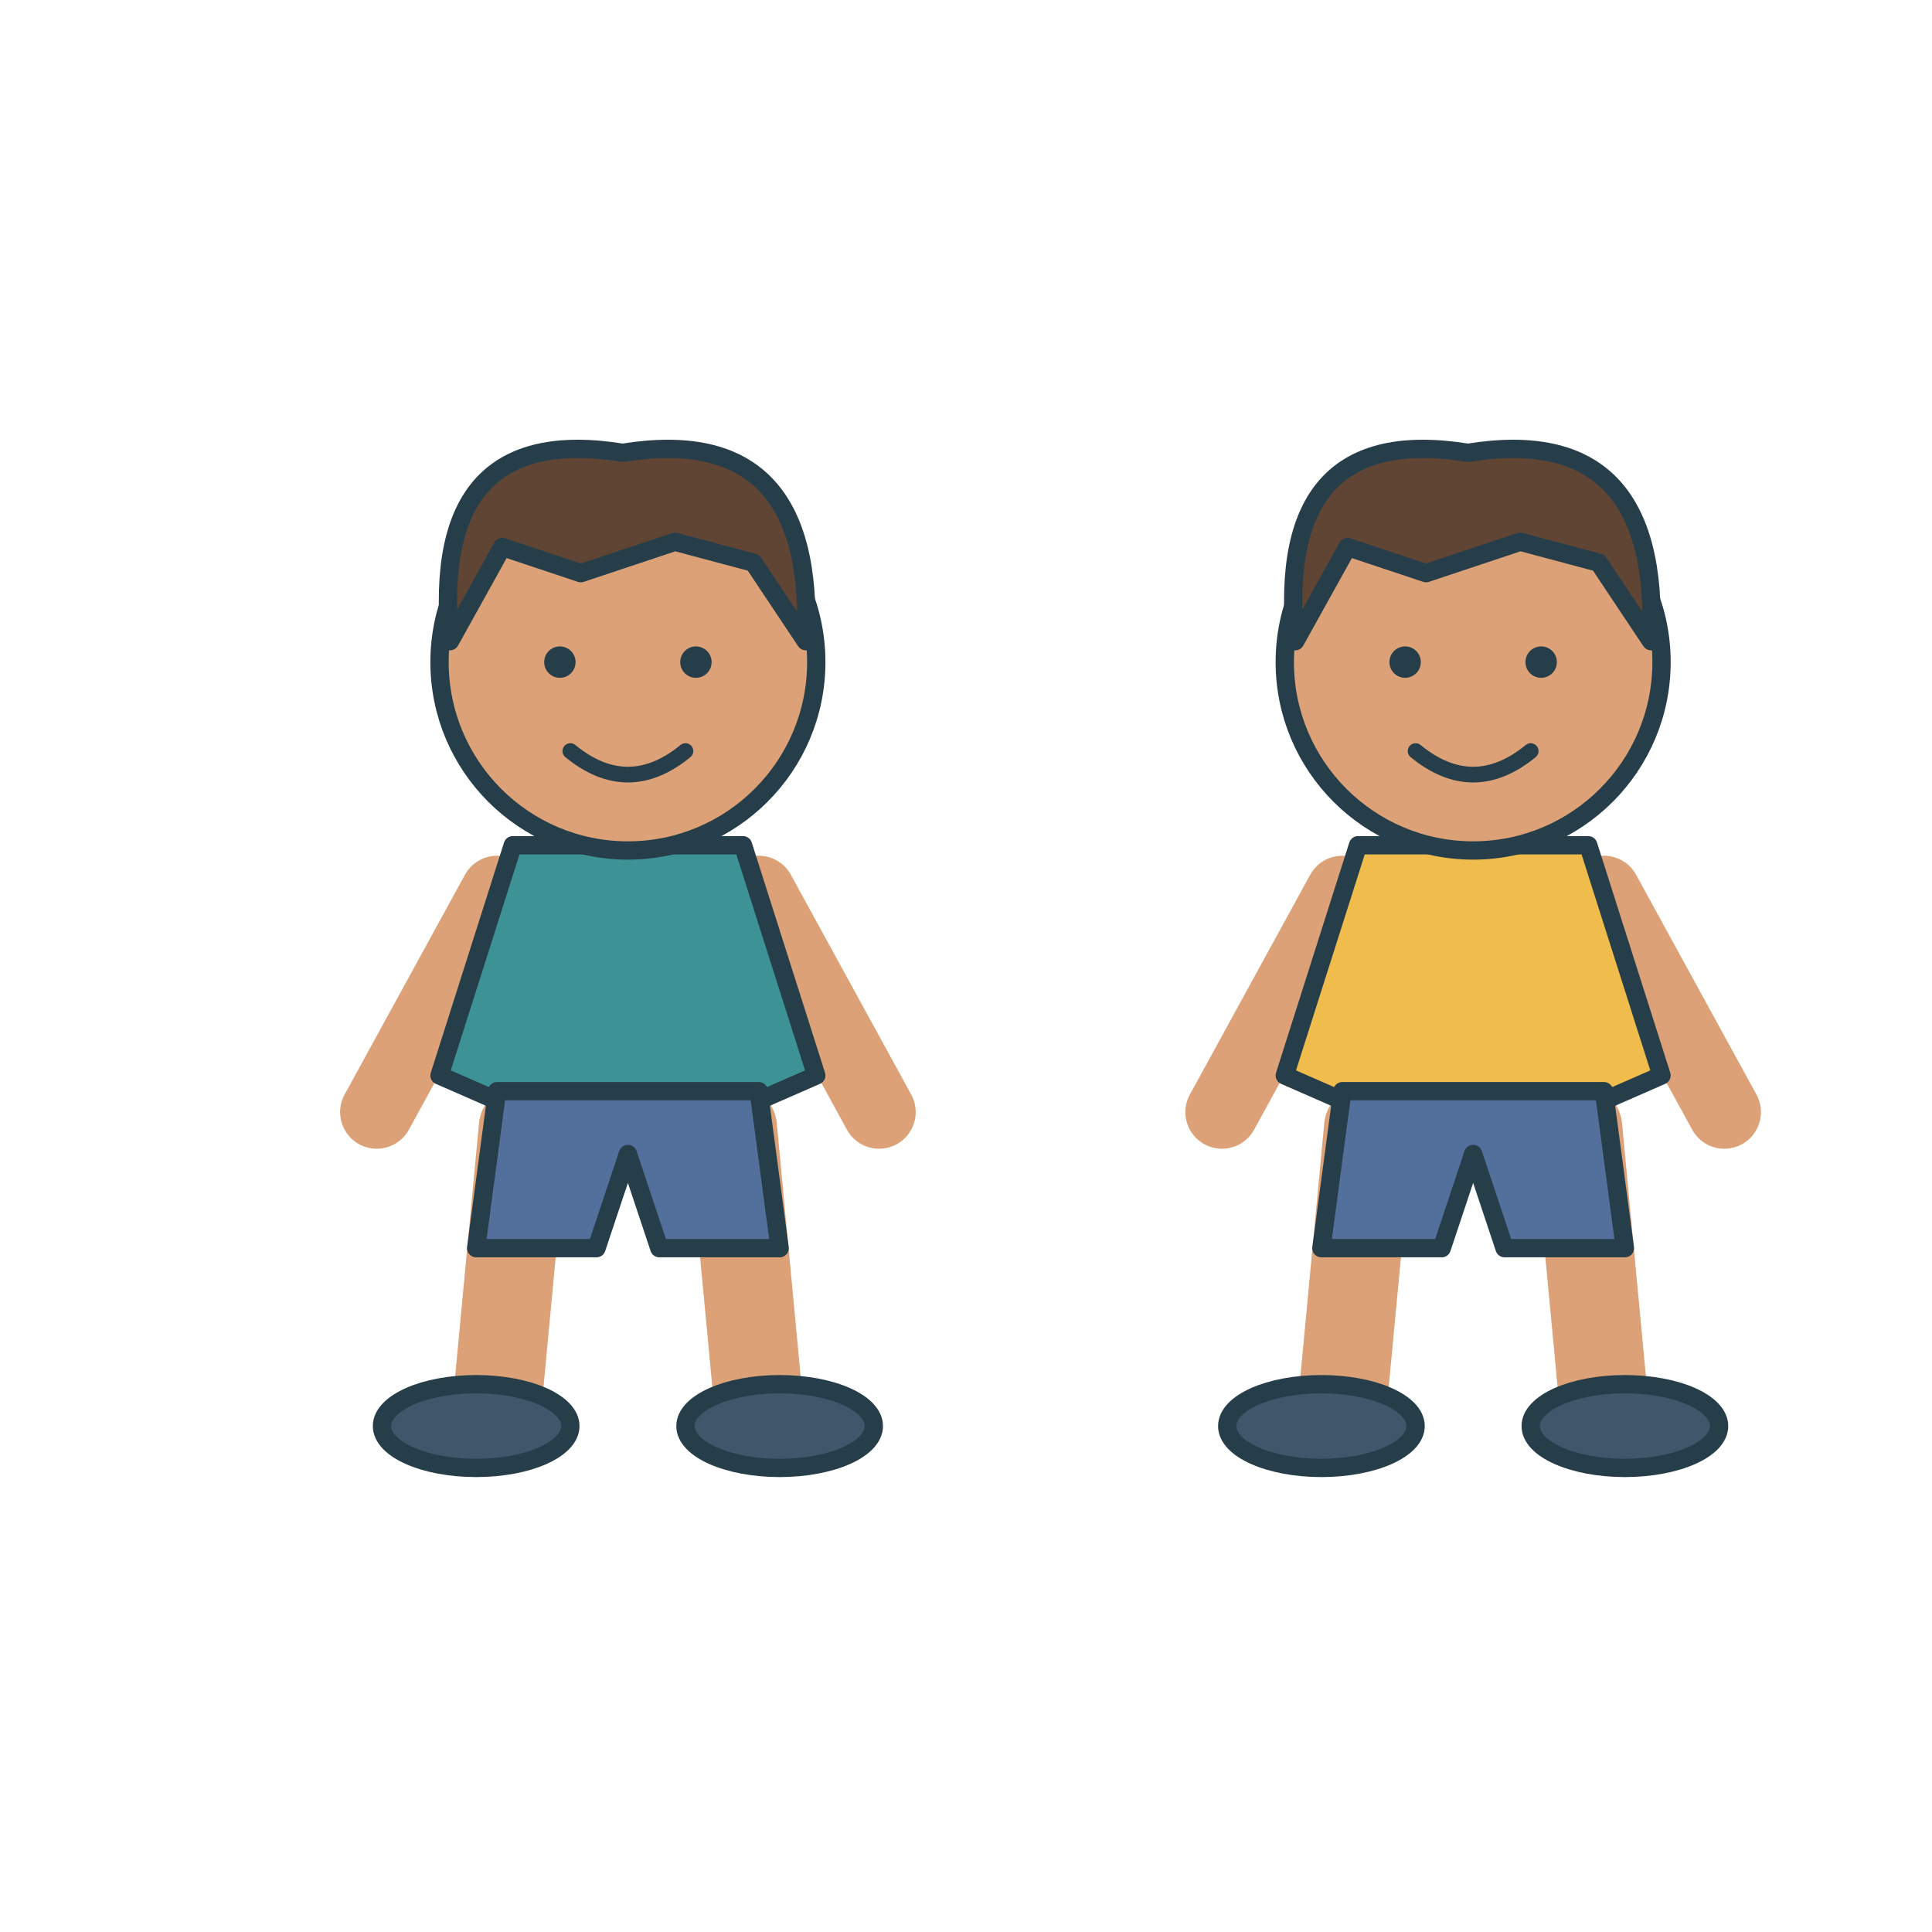
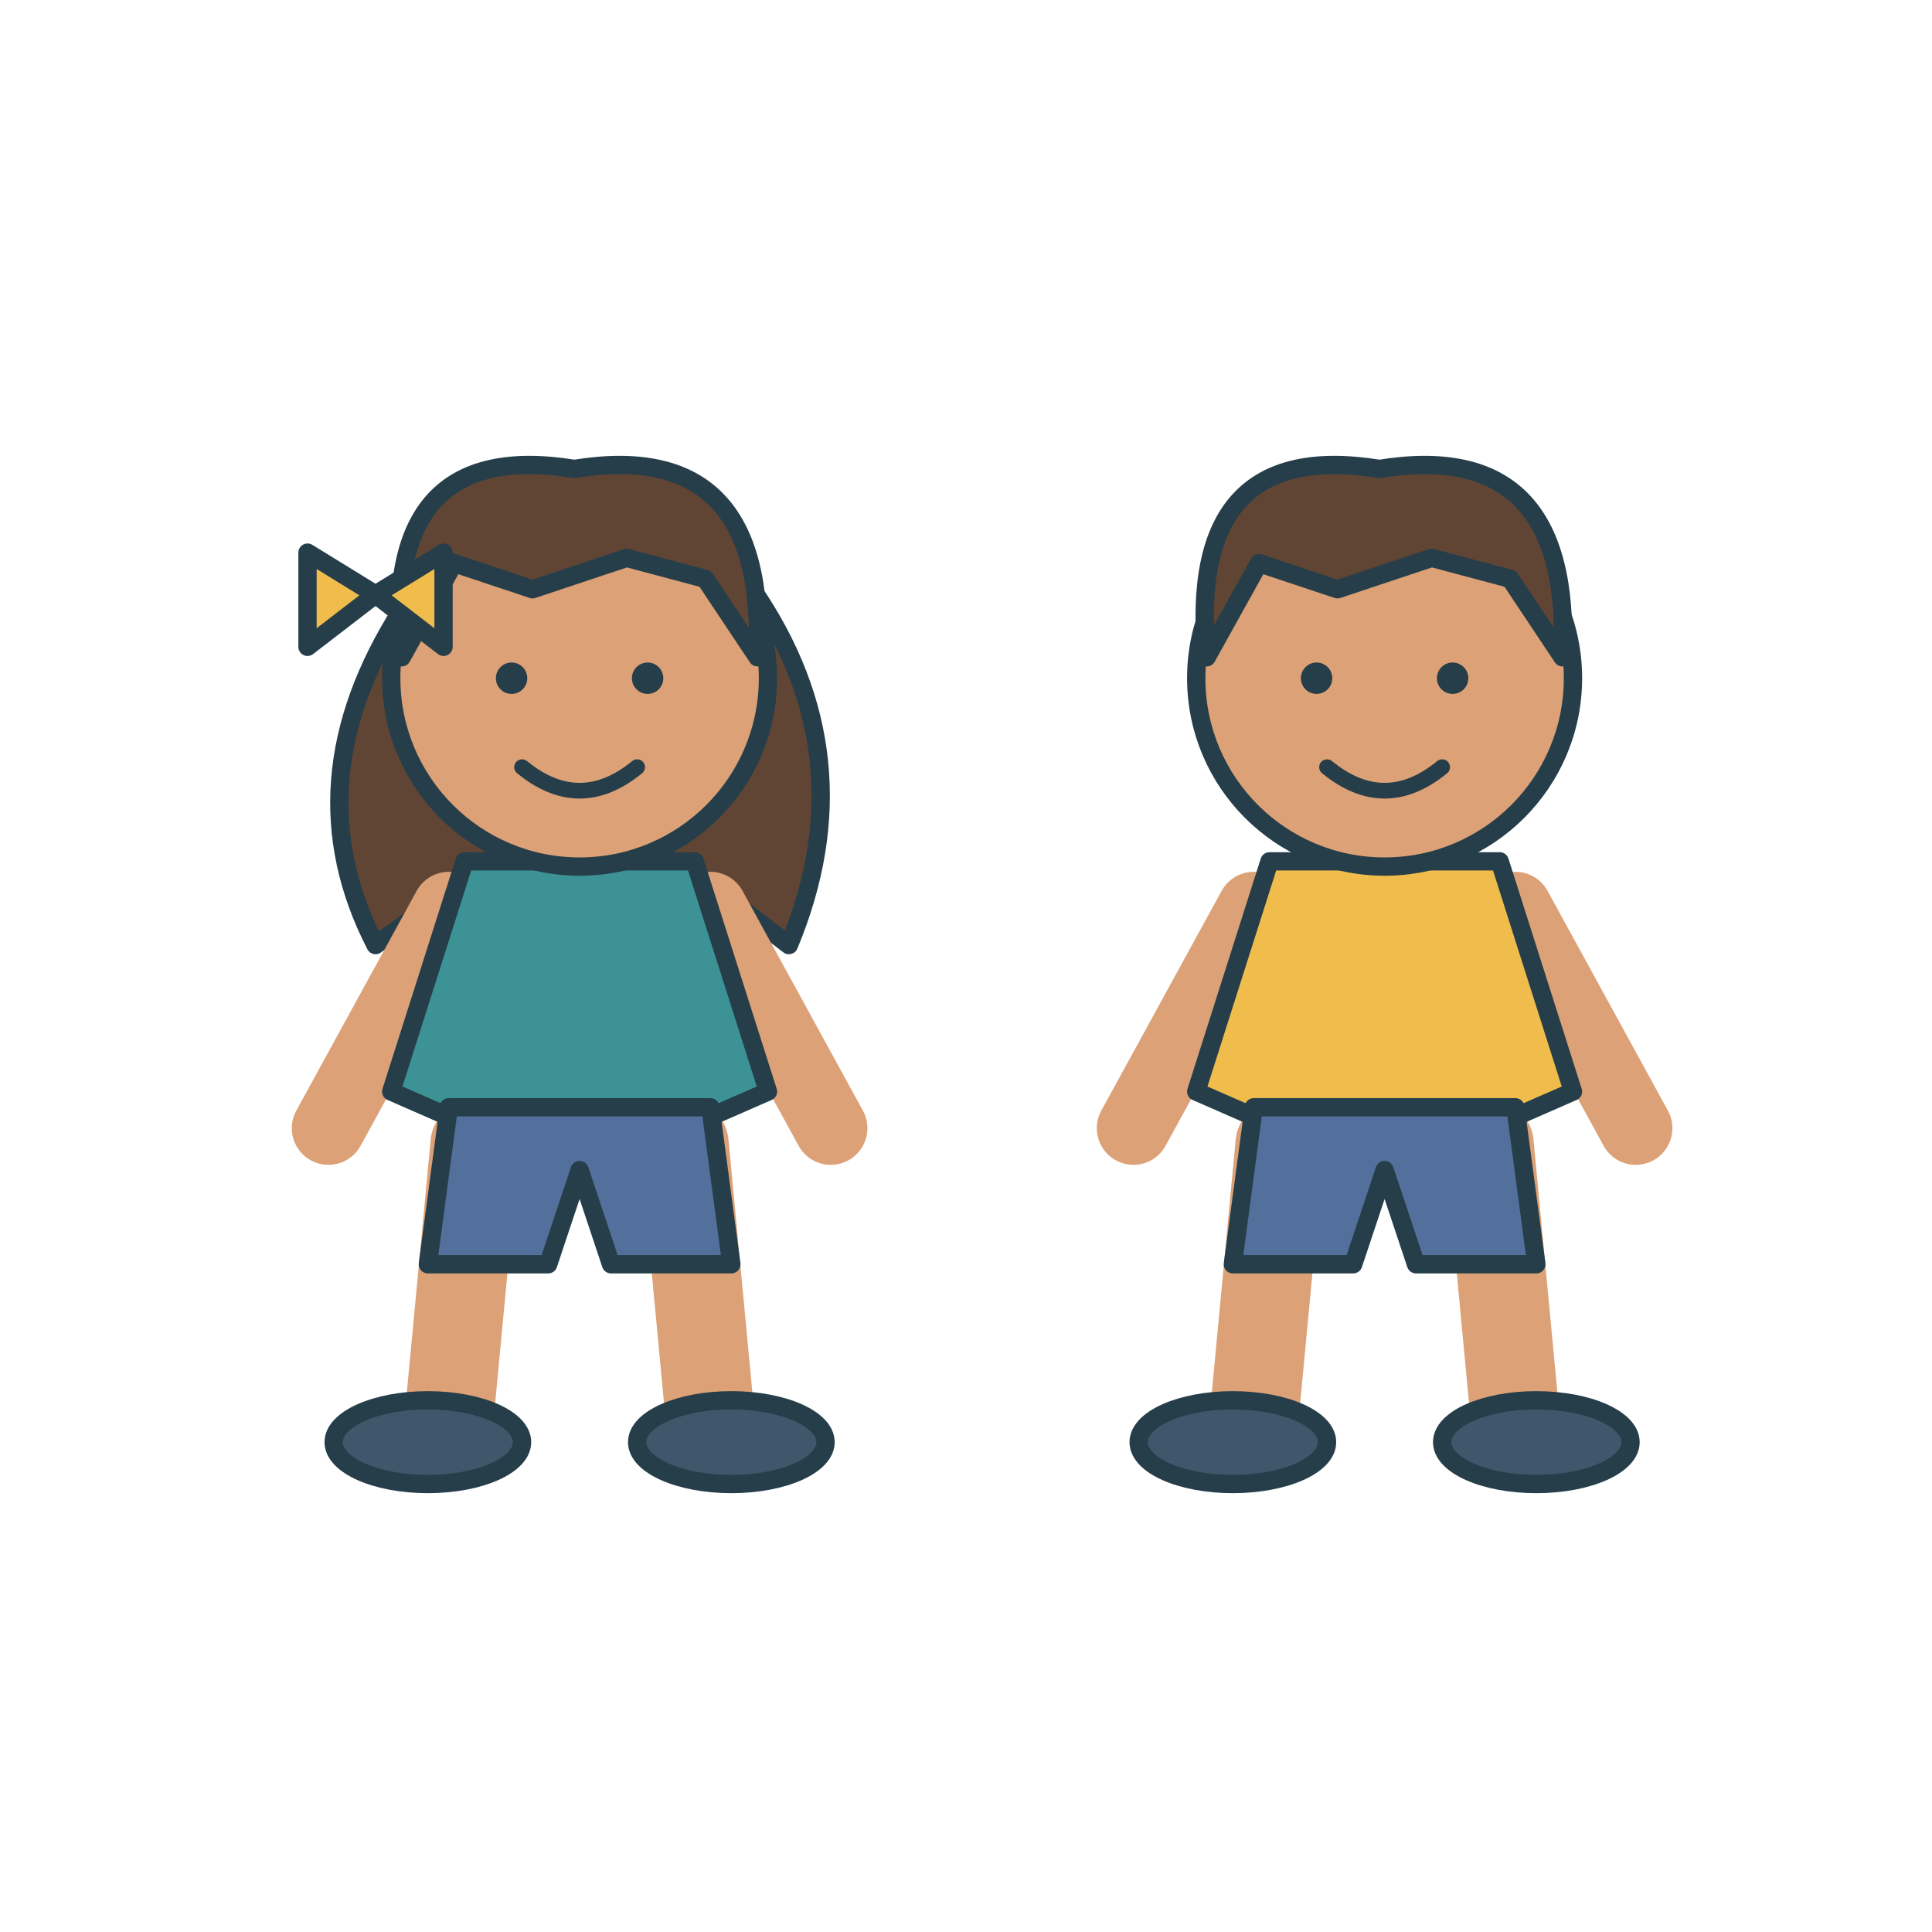
<svg xmlns="http://www.w3.org/2000/svg" viewBox="0 0 240 240">
  <g stroke="#263e49" stroke-width="3.5" stroke-linecap="round" stroke-linejoin="round">
-     <g transform="translate(0 40) scale(.65)">
+     <g transform="translate(-6 42) scale(.65)">
+       <path d="M86 52 Q65 85 81 116 L99 103 L143 103 L160 116 Q175 80 153 48 Z" fill="#604535" />
      <path d="M100 154 L95 207 M140 154 L145 207" fill="none" stroke="#dca176" stroke-width="17" />
      <path d="M95 109 L72 151 M145 109 L168 151" fill="none" stroke="#dca176" stroke-width="14" />
      <path d="M98 100 L142 100 L156 144 L140 151 L100 151 L84 144 Z" fill="#3d9295" />
      <path d="M95 147 L145 147 L149 177 L126 177 L120 159 L114 177 L91 177 Z" fill="#536f9c" />
      <circle cx="120" cy="65" r="36" fill="#dca176" />
      <path d="M86 61 Q82 19 119 25 Q156 19 154 61 L144 46 L129 42 L111 48 L96 43 Z" fill="#604535" />
      <circle cx="107.0" cy="65" r="3" fill="#263e49" stroke="none" />
      <circle cx="133.0" cy="65" r="3" fill="#263e49" stroke="none" />
      <path d="M109 82 Q120 91 131 82" fill="none" stroke-width="3" />
      <ellipse cx="91" cy="211" rx="18" ry="8" fill="#40576b" />
      <ellipse cx="149" cy="211" rx="18" ry="8" fill="#40576b" />
+       <path d="M81 49 L68 41 L68 59 Z M81 49 L94 41 L94 59 Z" fill="#f0bd4d" />
    </g>
-     <g transform="translate(105 40) scale(.65)">
+     <g transform="translate(94 42) scale(.65)">
      <path d="M100 154 L95 207 M140 154 L145 207" fill="none" stroke="#dca176" stroke-width="17" />
      <path d="M95 109 L72 151 M145 109 L168 151" fill="none" stroke="#dca176" stroke-width="14" />
      <path d="M98 100 L142 100 L156 144 L140 151 L100 151 L84 144 Z" fill="#f0bd4d" />
      <path d="M95 147 L145 147 L149 177 L126 177 L120 159 L114 177 L91 177 Z" fill="#536f9c" />
      <circle cx="120" cy="65" r="36" fill="#dca176" />
      <path d="M86 61 Q82 19 119 25 Q156 19 154 61 L144 46 L129 42 L111 48 L96 43 Z" fill="#604535" />
      <circle cx="107.0" cy="65" r="3" fill="#263e49" stroke="none" />
      <circle cx="133.0" cy="65" r="3" fill="#263e49" stroke="none" />
      <path d="M109 82 Q120 91 131 82" fill="none" stroke-width="3" />
      <ellipse cx="91" cy="211" rx="18" ry="8" fill="#40576b" />
      <ellipse cx="149" cy="211" rx="18" ry="8" fill="#40576b" />
    </g>
  </g>
</svg>
